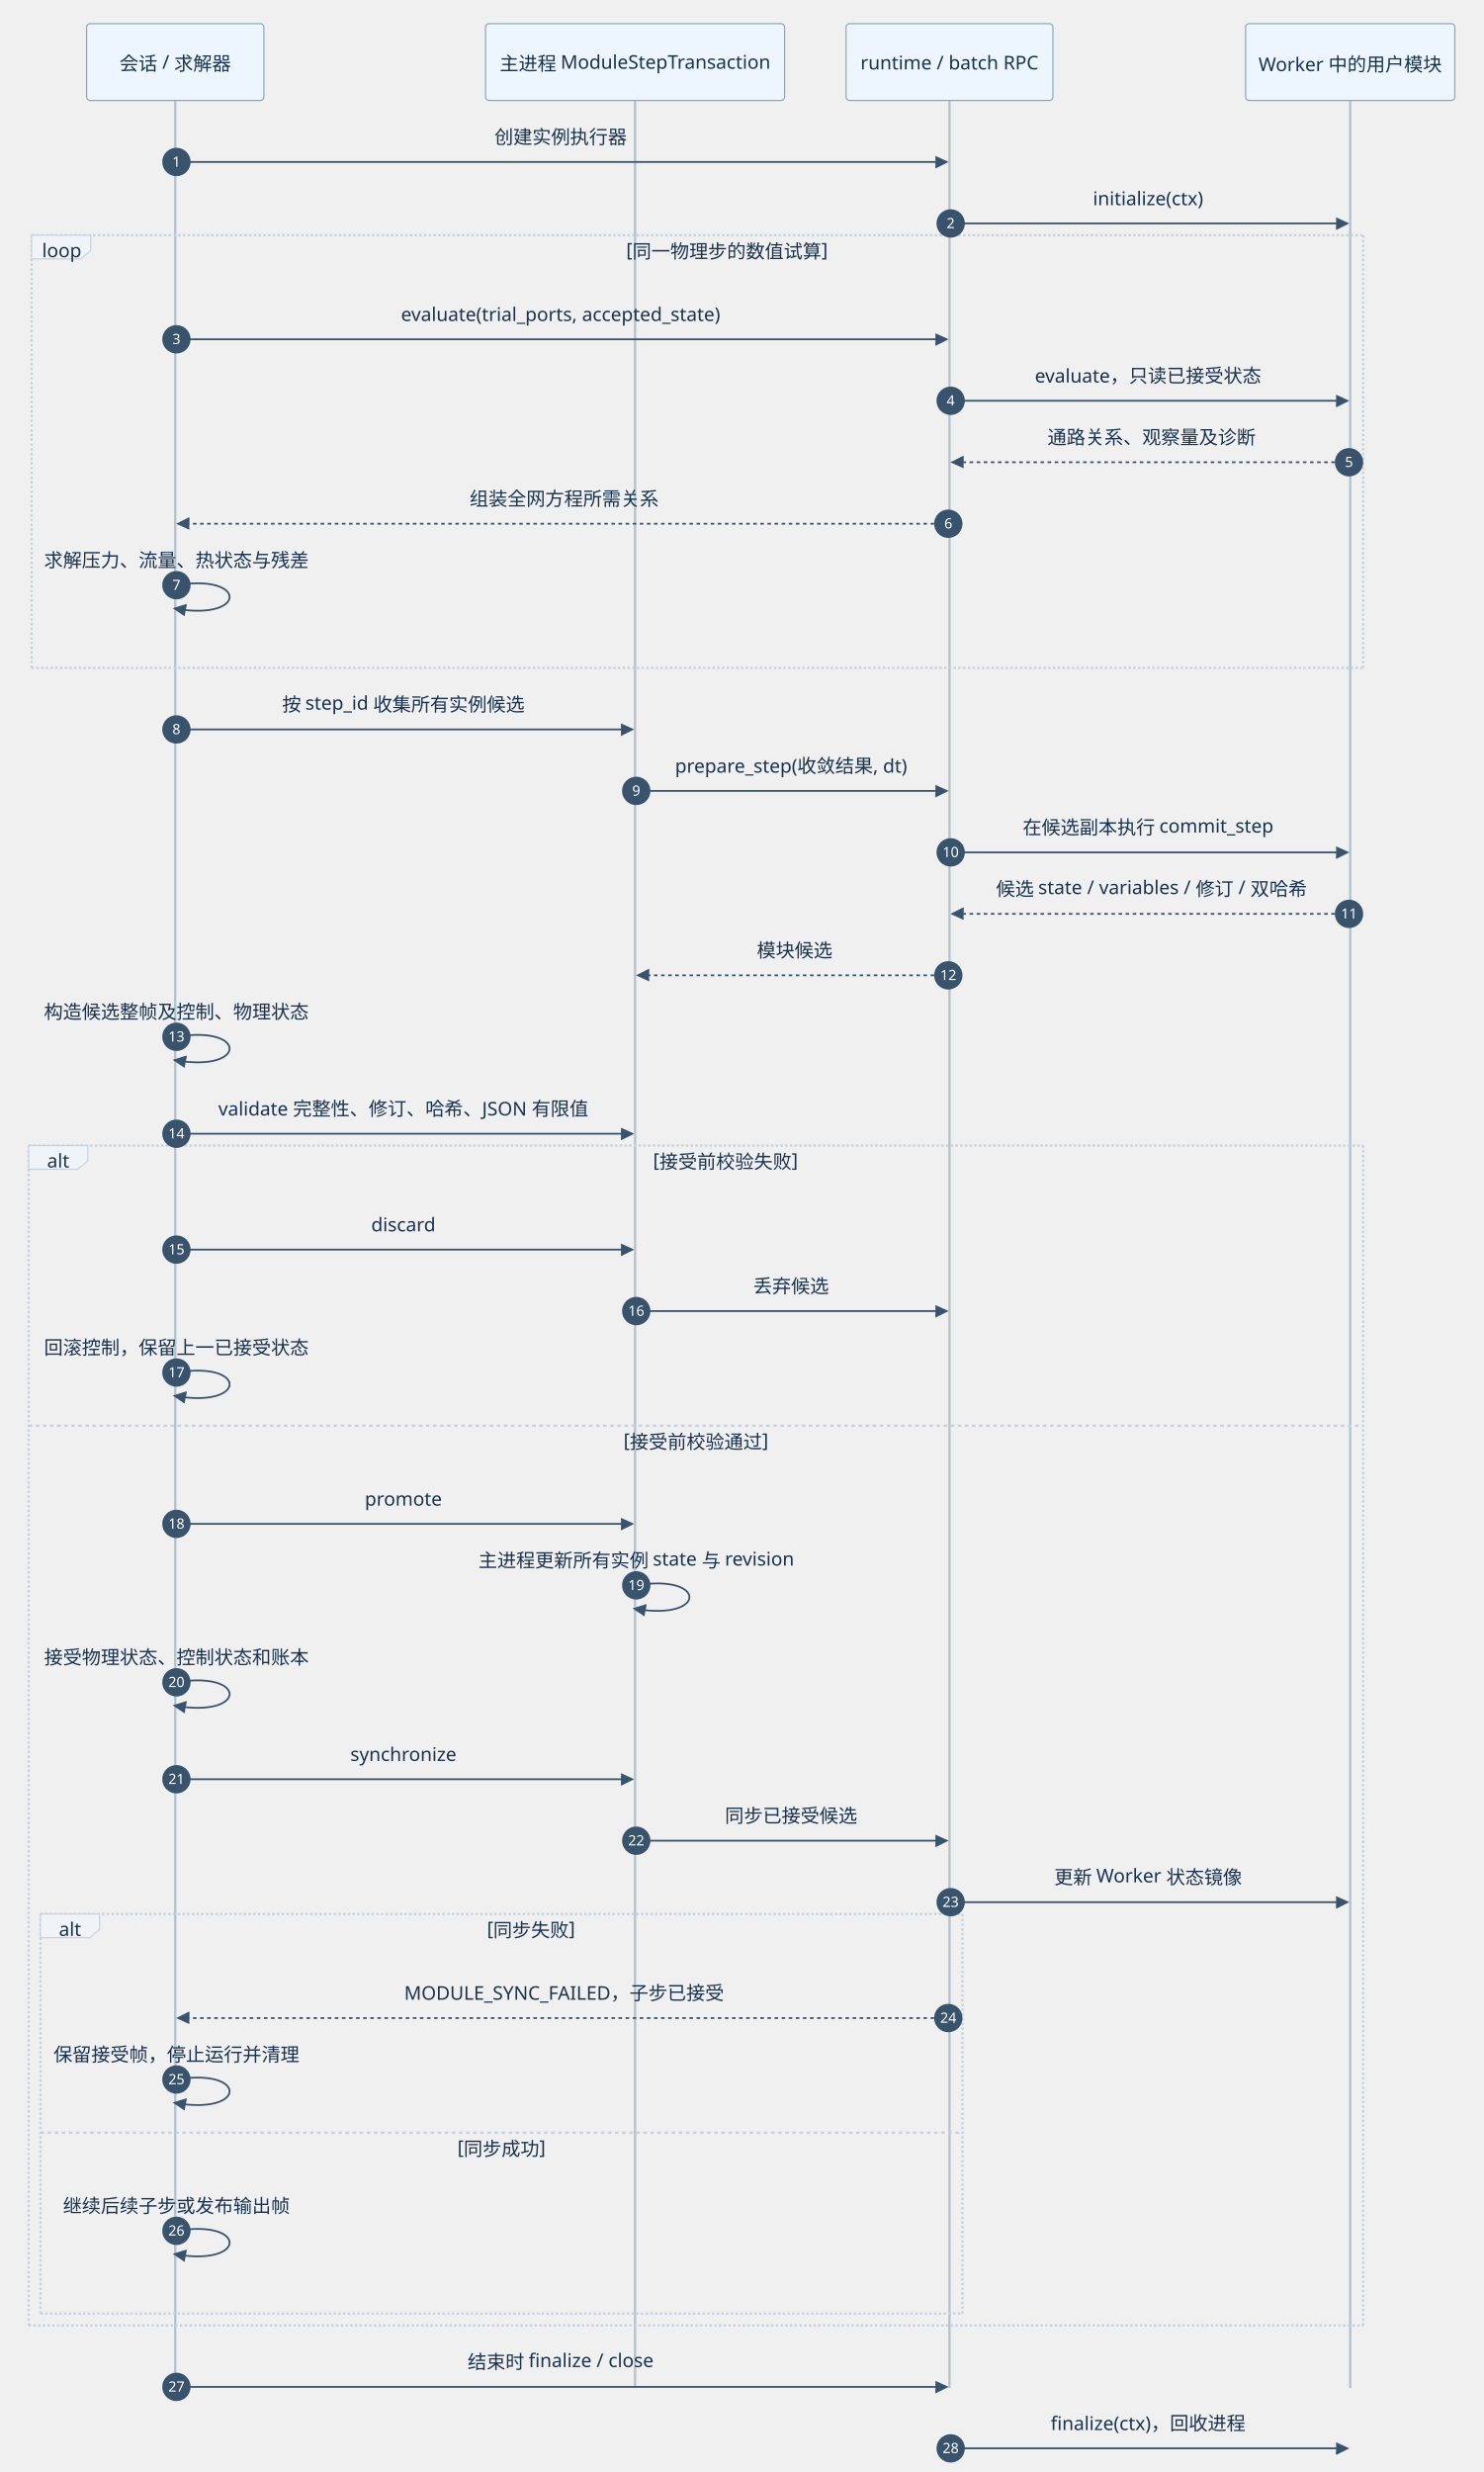
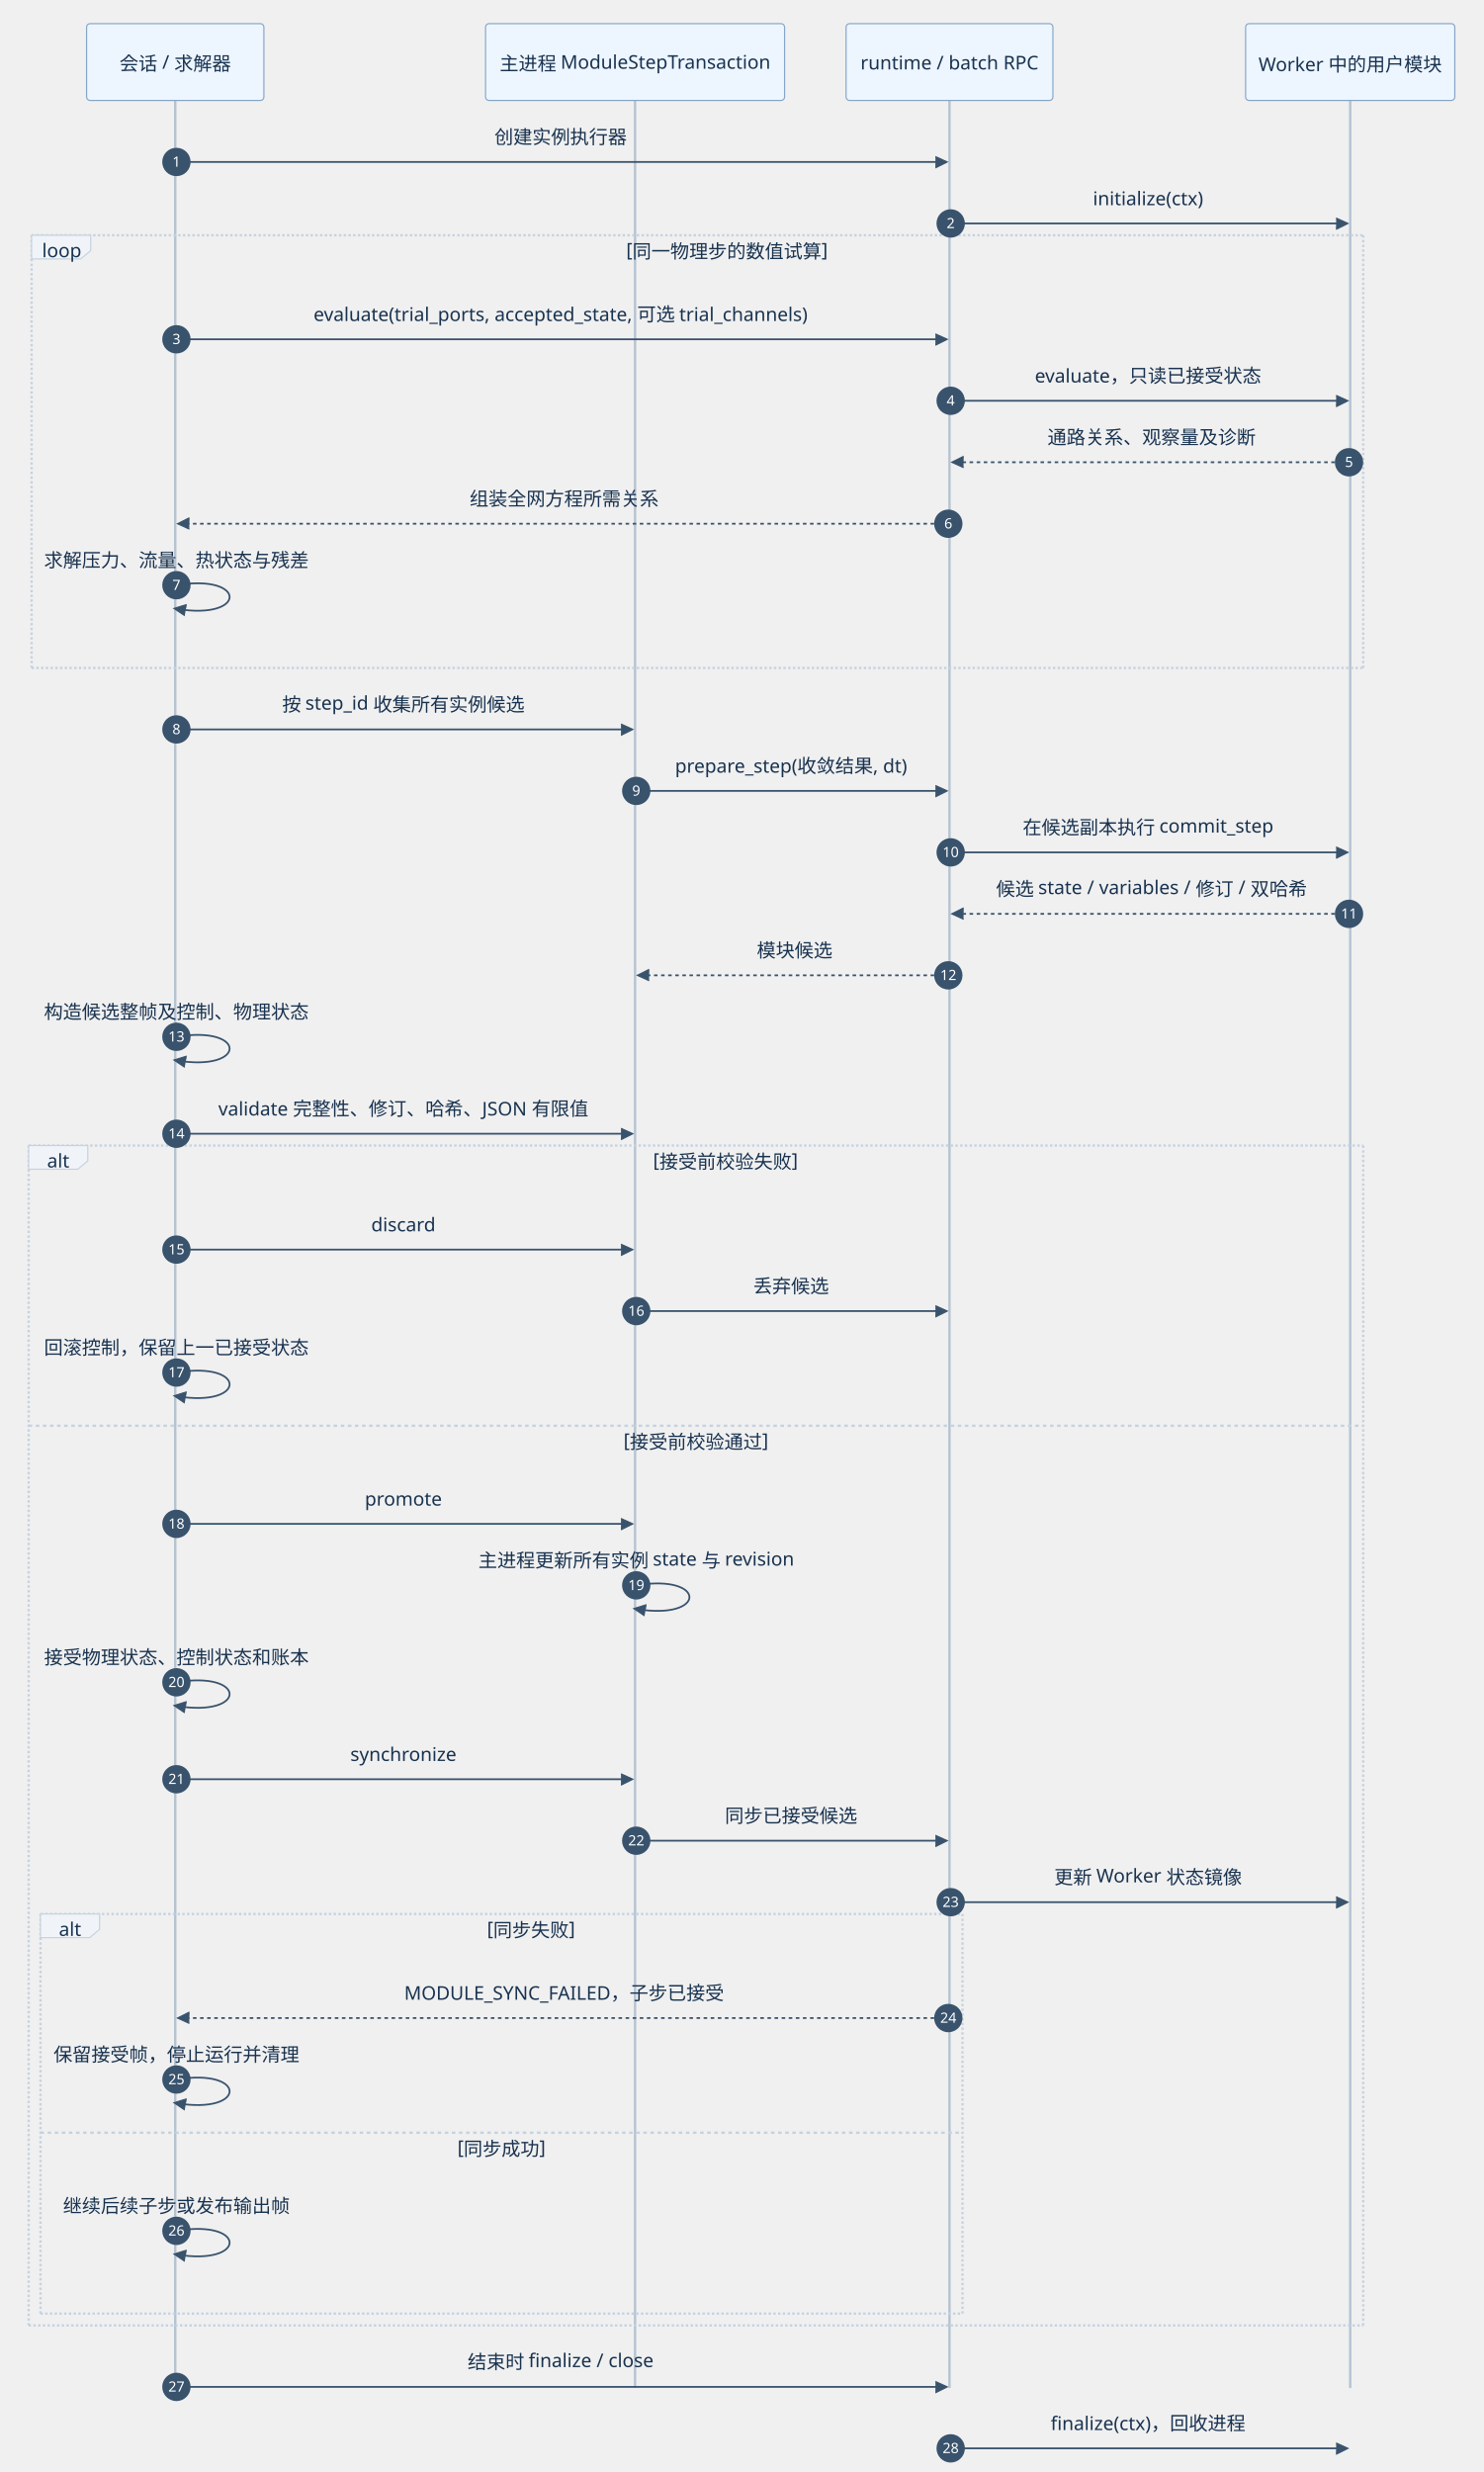
<svg xmlns="http://www.w3.org/2000/svg" id="fn-sequence-module-worker" width="1255" height="2091" viewBox="-73 -20 1254.5 2091" role="graphics-document document" aria-roledescription="sequence" style="background:#ffffff;max-width:none">
  <g>
    <line id="actor9" x1="1069" y1="65" x2="1069" y2="2000" class="actor-line 200" stroke-width="0.5px" stroke="#999" name="W" />
    <g id="root-9">
      <rect x="980.5" y="0" fill="#eaeaea" stroke="#666" width="177" height="65" name="W" rx="3" ry="3" class="actor actor-top" />
      <text x="1069" y="32.5" dominant-baseline="central" alignment-baseline="central" class="actor actor-box" style="text-anchor: middle; font-size: 16px; font-weight: 400; font-family: &quot;Microsoft YaHei&quot;, &quot;Segoe UI&quot;, sans-serif;">
        <tspan x="1069" dy="0">Worker 中的用户模块</tspan>
      </text>
    </g>
  </g>
  <g>
    <line id="actor8" x1="730" y1="65" x2="730" y2="2000" class="actor-line 200" stroke-width="0.5px" stroke="#999" name="R" />
    <g id="root-8">
      <rect x="642.5" y="0" fill="#eaeaea" stroke="#666" width="175" height="65" name="R" rx="3" ry="3" class="actor actor-top" />
      <text x="730" y="32.5" dominant-baseline="central" alignment-baseline="central" class="actor actor-box" style="text-anchor: middle; font-size: 16px; font-weight: 400; font-family: &quot;Microsoft YaHei&quot;, &quot;Segoe UI&quot;, sans-serif;">
        <tspan x="730" dy="0">runtime / batch RPC</tspan>
      </text>
    </g>
  </g>
  <g>
    <line id="actor7" x1="464" y1="65" x2="464" y2="2000" class="actor-line 200" stroke-width="0.5px" stroke="#999" name="T" />
    <g id="root-7">
      <rect x="337.5" y="0" fill="#eaeaea" stroke="#666" width="253" height="65" name="T" rx="3" ry="3" class="actor actor-top" />
      <text x="464" y="32.5" dominant-baseline="central" alignment-baseline="central" class="actor actor-box" style="text-anchor: middle; font-size: 16px; font-weight: 400; font-family: &quot;Microsoft YaHei&quot;, &quot;Segoe UI&quot;, sans-serif;">
        <tspan x="464" dy="0">主进程 ModuleStepTransaction</tspan>
      </text>
    </g>
  </g>
  <g>
    <line id="actor6" x1="75" y1="65" x2="75" y2="2000" class="actor-line 200" stroke-width="0.5px" stroke="#999" name="S" />
    <g id="root-6">
      <rect x="0" y="0" fill="#eaeaea" stroke="#666" width="150" height="65" name="S" rx="3" ry="3" class="actor actor-top" />
      <text x="75" y="32.5" dominant-baseline="central" alignment-baseline="central" class="actor actor-box" style="text-anchor: middle; font-size: 16px; font-weight: 400; font-family: &quot;Microsoft YaHei&quot;, &quot;Segoe UI&quot;, sans-serif;">
        <tspan x="75" dy="0">会话 / 求解器</tspan>
      </text>
    </g>
  </g>
  <style>#fn-sequence-module-worker{font-family:Microsoft YaHei,Segoe UI,sans-serif;font-size:16px;fill:#18324f;}@keyframes edge-animation-frame{from{stroke-dashoffset:0;}}@keyframes dash{to{stroke-dashoffset:0;}}#fn-sequence-module-worker .edge-animation-slow{stroke-dasharray:9,5!important;stroke-dashoffset:900;animation:dash 50s linear infinite;stroke-linecap:round;}#fn-sequence-module-worker .edge-animation-fast{stroke-dasharray:9,5!important;stroke-dashoffset:900;animation:dash 20s linear infinite;stroke-linecap:round;}#fn-sequence-module-worker .error-icon{fill:#faf7ee;}#fn-sequence-module-worker .error-text{fill:#050811;stroke:#050811;}#fn-sequence-module-worker .edge-thickness-normal{stroke-width:1px;}#fn-sequence-module-worker .edge-thickness-thick{stroke-width:3.5px;}#fn-sequence-module-worker .edge-pattern-solid{stroke-dasharray:0;}#fn-sequence-module-worker .edge-thickness-invisible{stroke-width:0;fill:none;}#fn-sequence-module-worker .edge-pattern-dashed{stroke-dasharray:3;}#fn-sequence-module-worker .edge-pattern-dotted{stroke-dasharray:2;}#fn-sequence-module-worker .marker{fill:#61788f;stroke:#61788f;}#fn-sequence-module-worker .marker.cross{stroke:#61788f;}#fn-sequence-module-worker svg{font-family:Microsoft YaHei,Segoe UI,sans-serif;font-size:16px;}#fn-sequence-module-worker p{margin:0;}#fn-sequence-module-worker .actor{stroke:#86a6c8;fill:#edf5ff;}#fn-sequence-module-worker text.actor&gt;tspan{fill:#18324f;stroke:none;}#fn-sequence-module-worker .actor-line{stroke:#b5c3d1;}#fn-sequence-module-worker .innerArc{stroke-width:1.5;stroke-dasharray:none;}#fn-sequence-module-worker .messageLine0{stroke-width:1.5;stroke-dasharray:none;stroke:#39536d;}#fn-sequence-module-worker .messageLine1{stroke-width:1.5;stroke-dasharray:2,2;stroke:#39536d;}#fn-sequence-module-worker #arrowhead path{fill:#39536d;stroke:#39536d;}#fn-sequence-module-worker .sequenceNumber{fill:#ffffff;}#fn-sequence-module-worker #sequencenumber{fill:#39536d;}#fn-sequence-module-worker #crosshead path{fill:#39536d;stroke:#39536d;}#fn-sequence-module-worker .messageText{fill:#18324f;stroke:none;}#fn-sequence-module-worker .labelBox{stroke:#c6d2df;fill:#f0f4f8;}#fn-sequence-module-worker .labelText,#fn-sequence-module-worker .labelText&gt;tspan{fill:#18324f;stroke:none;}#fn-sequence-module-worker .loopText,#fn-sequence-module-worker .loopText&gt;tspan{fill:#18324f;stroke:none;}#fn-sequence-module-worker .loopLine{stroke-width:2px;stroke-dasharray:2,2;stroke:#c6d2df;fill:#c6d2df;}#fn-sequence-module-worker .note{stroke:#d5c28c;fill:#fff8e5;}#fn-sequence-module-worker .noteText,#fn-sequence-module-worker .noteText&gt;tspan{fill:#51482d;stroke:none;}#fn-sequence-module-worker .activation0{fill:#dce9f6;stroke:hsl(154.286, 30.435%, 85.49%);}#fn-sequence-module-worker .activation1{fill:#dce9f6;stroke:hsl(154.286, 30.435%, 85.49%);}#fn-sequence-module-worker .activation2{fill:#dce9f6;stroke:hsl(154.286, 30.435%, 85.49%);}#fn-sequence-module-worker .actorPopupMenu{position:absolute;}#fn-sequence-module-worker .actorPopupMenuPanel{position:absolute;fill:#edf5ff;box-shadow:0px 8px 16px 0px rgba(0,0,0,0.2);filter:drop-shadow(3px 5px 2px rgb(0 0 0 / 0.4));}#fn-sequence-module-worker .actor-man line{stroke:#86a6c8;fill:#edf5ff;}#fn-sequence-module-worker .actor-man circle,#fn-sequence-module-worker line{stroke:#86a6c8;fill:#edf5ff;stroke-width:2px;}#fn-sequence-module-worker :root{--mermaid-font-family:Microsoft YaHei,Segoe UI,sans-serif;}</style>
  <g />
  <defs>
    <symbol id="computer" width="24" height="24">
      <path transform="scale(.5)" d="M2 2v13h20v-13h-20zm18 11h-16v-9h16v9zm-10.228 6l.466-1h3.524l.467 1h-4.457zm14.228 3h-24l2-6h2.104l-1.33 4h18.45l-1.297-4h2.073l2 6zm-5-10h-14v-7h14v7z" />
    </symbol>
  </defs>
  <defs>
    <symbol id="database" fill-rule="evenodd" clip-rule="evenodd">
      <path transform="scale(.5)" d="M12.258.001l.256.004.255.005.253.008.251.01.249.012.247.015.246.016.242.019.241.02.239.023.236.024.233.027.231.028.229.031.225.032.223.034.22.036.217.038.214.04.211.041.208.043.205.045.201.046.198.048.194.05.191.051.187.053.183.054.18.056.175.057.172.059.168.06.163.061.16.063.155.064.15.066.074.033.073.033.071.034.07.034.069.035.068.035.067.035.066.035.064.036.064.036.062.036.06.036.06.037.058.037.058.037.055.038.055.038.053.038.052.038.051.039.05.039.048.039.047.039.045.04.044.04.043.04.041.04.04.041.039.041.037.041.036.041.034.041.033.042.032.042.03.042.029.042.027.042.026.043.024.043.023.043.021.043.02.043.018.044.017.043.015.044.013.044.012.044.011.045.009.044.007.045.006.045.004.045.002.045.001.045v17l-.001.045-.002.045-.004.045-.006.045-.007.045-.009.044-.011.045-.012.044-.013.044-.015.044-.017.043-.018.044-.02.043-.021.043-.023.043-.024.043-.026.043-.027.042-.029.042-.03.042-.032.042-.033.042-.034.041-.036.041-.037.041-.039.041-.04.041-.041.04-.043.04-.044.04-.045.04-.047.039-.048.039-.05.039-.051.039-.052.038-.053.038-.055.038-.055.038-.058.037-.058.037-.06.037-.06.036-.062.036-.064.036-.064.036-.066.035-.067.035-.068.035-.069.035-.07.034-.071.034-.073.033-.074.033-.15.066-.155.064-.16.063-.163.061-.168.06-.172.059-.175.057-.18.056-.183.054-.187.053-.191.051-.194.05-.198.048-.201.046-.205.045-.208.043-.211.041-.214.04-.217.038-.22.036-.223.034-.225.032-.229.031-.231.028-.233.027-.236.024-.239.023-.241.02-.242.019-.246.016-.247.015-.249.012-.251.01-.253.008-.255.005-.256.004-.258.001-.258-.001-.256-.004-.255-.005-.253-.008-.251-.01-.249-.012-.247-.015-.245-.016-.243-.019-.241-.02-.238-.023-.236-.024-.234-.027-.231-.028-.228-.031-.226-.032-.223-.034-.22-.036-.217-.038-.214-.04-.211-.041-.208-.043-.204-.045-.201-.046-.198-.048-.195-.05-.19-.051-.187-.053-.184-.054-.179-.056-.176-.057-.172-.059-.167-.06-.164-.061-.159-.063-.155-.064-.151-.066-.074-.033-.072-.033-.072-.034-.07-.034-.069-.035-.068-.035-.067-.035-.066-.035-.064-.036-.063-.036-.062-.036-.061-.036-.06-.037-.058-.037-.057-.037-.056-.038-.055-.038-.053-.038-.052-.038-.051-.039-.049-.039-.049-.039-.046-.039-.046-.04-.044-.04-.043-.04-.041-.04-.04-.041-.039-.041-.037-.041-.036-.041-.034-.041-.033-.042-.032-.042-.03-.042-.029-.042-.027-.042-.026-.043-.024-.043-.023-.043-.021-.043-.02-.043-.018-.044-.017-.043-.015-.044-.013-.044-.012-.044-.011-.045-.009-.044-.007-.045-.006-.045-.004-.045-.002-.045-.001-.045v-17l.001-.045.002-.045.004-.045.006-.045.007-.045.009-.044.011-.045.012-.044.013-.044.015-.044.017-.043.018-.044.02-.043.021-.043.023-.043.024-.043.026-.043.027-.042.029-.042.03-.042.032-.042.033-.042.034-.041.036-.041.037-.041.039-.041.04-.041.041-.04.043-.04.044-.04.046-.04.046-.039.049-.039.049-.039.051-.039.052-.038.053-.038.055-.038.056-.038.057-.037.058-.037.06-.037.061-.036.062-.036.063-.036.064-.036.066-.035.067-.035.068-.035.069-.035.07-.034.072-.034.072-.033.074-.033.151-.066.155-.064.159-.063.164-.061.167-.06.172-.059.176-.057.179-.056.184-.054.187-.053.19-.051.195-.05.198-.048.201-.046.204-.045.208-.043.211-.041.214-.04.217-.038.22-.036.223-.034.226-.032.228-.031.231-.028.234-.027.236-.024.238-.023.241-.02.243-.019.245-.016.247-.015.249-.012.251-.01.253-.008.255-.005.256-.004.258-.001.258.001zm-9.258 20.499v.01l.001.021.003.021.004.022.005.021.006.022.007.022.009.023.01.022.011.023.012.023.013.023.015.023.016.024.017.023.018.024.019.024.021.024.022.025.023.024.024.025.052.049.056.05.061.051.066.051.07.051.075.051.079.052.084.052.088.052.092.052.097.052.102.051.105.052.11.052.114.051.119.051.123.051.127.05.131.05.135.05.139.048.144.049.147.047.152.047.155.047.16.045.163.045.167.043.171.043.176.041.178.041.183.039.187.039.19.037.194.035.197.035.202.033.204.031.209.03.212.029.216.027.219.025.222.024.226.021.23.02.233.018.236.016.24.015.243.012.246.01.249.008.253.005.256.004.259.001.26-.001.257-.004.254-.005.25-.008.247-.011.244-.012.241-.014.237-.016.233-.018.231-.021.226-.021.224-.024.22-.026.216-.027.212-.028.21-.031.205-.031.202-.034.198-.034.194-.036.191-.037.187-.039.183-.04.179-.04.175-.042.172-.043.168-.044.163-.045.16-.046.155-.046.152-.047.148-.048.143-.049.139-.049.136-.05.131-.05.126-.05.123-.051.118-.052.114-.051.11-.052.106-.052.101-.052.096-.052.092-.052.088-.053.083-.051.079-.052.074-.052.07-.051.065-.051.06-.051.056-.05.051-.05.023-.024.023-.025.021-.024.02-.024.019-.024.018-.024.017-.024.015-.023.014-.024.013-.023.012-.023.01-.023.01-.022.008-.022.006-.022.006-.022.004-.022.004-.021.001-.021.001-.021v-4.127l-.077.055-.08.053-.083.054-.085.053-.087.052-.09.052-.093.051-.095.05-.097.05-.1.049-.102.049-.105.048-.106.047-.109.047-.111.046-.114.045-.115.045-.118.044-.12.043-.122.042-.124.042-.126.041-.128.04-.13.04-.132.038-.134.038-.135.037-.138.037-.139.035-.142.035-.143.034-.144.033-.147.032-.148.031-.15.03-.151.03-.153.029-.154.027-.156.027-.158.026-.159.025-.161.024-.162.023-.163.022-.165.021-.166.02-.167.019-.169.018-.169.017-.171.016-.173.015-.173.014-.175.013-.175.012-.177.011-.178.01-.179.008-.179.008-.181.006-.182.005-.182.004-.184.003-.184.002h-.37l-.184-.002-.184-.003-.182-.004-.182-.005-.181-.006-.179-.008-.179-.008-.178-.01-.176-.011-.176-.012-.175-.013-.173-.014-.172-.015-.171-.016-.17-.017-.169-.018-.167-.019-.166-.02-.165-.021-.163-.022-.162-.023-.161-.024-.159-.025-.157-.026-.156-.027-.155-.027-.153-.029-.151-.03-.15-.03-.148-.031-.146-.032-.145-.033-.143-.034-.141-.035-.14-.035-.137-.037-.136-.037-.134-.038-.132-.038-.13-.04-.128-.04-.126-.041-.124-.042-.122-.042-.12-.044-.117-.043-.116-.045-.113-.045-.112-.046-.109-.047-.106-.047-.105-.048-.102-.049-.1-.049-.097-.05-.095-.05-.093-.052-.09-.051-.087-.052-.085-.053-.083-.054-.08-.054-.077-.054v4.127zm0-5.654v.011l.001.021.003.021.004.021.005.022.006.022.007.022.009.022.01.022.011.023.012.023.013.023.015.024.016.023.017.024.018.024.019.024.021.024.022.024.023.025.024.024.052.05.056.05.061.05.066.051.07.051.075.052.079.051.084.052.088.052.092.052.097.052.102.052.105.052.11.051.114.051.119.052.123.05.127.051.131.05.135.049.139.049.144.048.147.048.152.047.155.046.16.045.163.045.167.044.171.042.176.042.178.04.183.04.187.038.19.037.194.036.197.034.202.033.204.032.209.03.212.028.216.027.219.025.222.024.226.022.23.02.233.018.236.016.24.014.243.012.246.01.249.008.253.006.256.003.259.001.26-.001.257-.003.254-.006.25-.008.247-.01.244-.012.241-.015.237-.016.233-.018.231-.02.226-.022.224-.024.22-.025.216-.027.212-.029.21-.03.205-.032.202-.033.198-.035.194-.036.191-.037.187-.039.183-.039.179-.041.175-.042.172-.043.168-.044.163-.045.16-.045.155-.047.152-.047.148-.048.143-.048.139-.05.136-.049.131-.05.126-.051.123-.051.118-.051.114-.052.11-.052.106-.052.101-.052.096-.052.092-.052.088-.052.083-.052.079-.052.074-.051.07-.052.065-.051.06-.05.056-.051.051-.049.023-.025.023-.024.021-.025.02-.024.019-.024.018-.024.017-.024.015-.023.014-.023.013-.024.012-.022.01-.023.01-.023.008-.022.006-.022.006-.022.004-.021.004-.022.001-.021.001-.021v-4.139l-.077.054-.08.054-.083.054-.085.052-.087.053-.09.051-.093.051-.095.051-.097.05-.1.049-.102.049-.105.048-.106.047-.109.047-.111.046-.114.045-.115.044-.118.044-.12.044-.122.042-.124.042-.126.041-.128.04-.13.039-.132.039-.134.038-.135.037-.138.036-.139.036-.142.035-.143.033-.144.033-.147.033-.148.031-.15.03-.151.03-.153.028-.154.028-.156.027-.158.026-.159.025-.161.024-.162.023-.163.022-.165.021-.166.02-.167.019-.169.018-.169.017-.171.016-.173.015-.173.014-.175.013-.175.012-.177.011-.178.009-.179.009-.179.007-.181.007-.182.005-.182.004-.184.003-.184.002h-.37l-.184-.002-.184-.003-.182-.004-.182-.005-.181-.007-.179-.007-.179-.009-.178-.009-.176-.011-.176-.012-.175-.013-.173-.014-.172-.015-.171-.016-.17-.017-.169-.018-.167-.019-.166-.02-.165-.021-.163-.022-.162-.023-.161-.024-.159-.025-.157-.026-.156-.027-.155-.028-.153-.028-.151-.03-.15-.03-.148-.031-.146-.033-.145-.033-.143-.033-.141-.035-.14-.036-.137-.036-.136-.037-.134-.038-.132-.039-.13-.039-.128-.04-.126-.041-.124-.042-.122-.043-.12-.043-.117-.044-.116-.044-.113-.046-.112-.046-.109-.046-.106-.047-.105-.048-.102-.049-.1-.049-.097-.05-.095-.051-.093-.051-.09-.051-.087-.053-.085-.052-.083-.054-.08-.054-.077-.054v4.139zm0-5.666v.011l.001.02.003.022.004.021.005.022.006.021.007.022.009.023.01.022.011.023.012.023.013.023.015.023.016.024.017.024.018.023.019.024.021.025.022.024.023.024.024.025.052.05.056.05.061.05.066.051.07.051.075.052.079.051.084.052.088.052.092.052.097.052.102.052.105.051.11.052.114.051.119.051.123.051.127.05.131.05.135.05.139.049.144.048.147.048.152.047.155.046.16.045.163.045.167.043.171.043.176.042.178.04.183.04.187.038.19.037.194.036.197.034.202.033.204.032.209.03.212.028.216.027.219.025.222.024.226.021.23.02.233.018.236.017.24.014.243.012.246.01.249.008.253.006.256.003.259.001.26-.001.257-.003.254-.006.25-.008.247-.01.244-.013.241-.014.237-.016.233-.018.231-.02.226-.022.224-.024.22-.025.216-.027.212-.029.21-.03.205-.032.202-.033.198-.035.194-.036.191-.037.187-.039.183-.039.179-.041.175-.042.172-.043.168-.044.163-.045.16-.045.155-.047.152-.047.148-.048.143-.049.139-.049.136-.049.131-.051.126-.05.123-.051.118-.052.114-.051.11-.052.106-.052.101-.052.096-.052.092-.052.088-.052.083-.052.079-.052.074-.052.07-.051.065-.051.06-.051.056-.05.051-.049.023-.025.023-.025.021-.024.02-.024.019-.024.018-.024.017-.024.015-.023.014-.024.013-.023.012-.023.01-.022.01-.023.008-.022.006-.022.006-.022.004-.022.004-.021.001-.021.001-.021v-4.153l-.077.054-.08.054-.083.053-.085.053-.087.053-.09.051-.093.051-.095.051-.097.05-.1.049-.102.048-.105.048-.106.048-.109.046-.111.046-.114.046-.115.044-.118.044-.12.043-.122.043-.124.042-.126.041-.128.04-.13.039-.132.039-.134.038-.135.037-.138.036-.139.036-.142.034-.143.034-.144.033-.147.032-.148.032-.15.03-.151.03-.153.028-.154.028-.156.027-.158.026-.159.024-.161.024-.162.023-.163.023-.165.021-.166.02-.167.019-.169.018-.169.017-.171.016-.173.015-.173.014-.175.013-.175.012-.177.01-.178.01-.179.009-.179.007-.181.006-.182.006-.182.004-.184.003-.184.001-.185.001-.185-.001-.184-.001-.184-.003-.182-.004-.182-.006-.181-.006-.179-.007-.179-.009-.178-.01-.176-.01-.176-.012-.175-.013-.173-.014-.172-.015-.171-.016-.17-.017-.169-.018-.167-.019-.166-.02-.165-.021-.163-.023-.162-.023-.161-.024-.159-.024-.157-.026-.156-.027-.155-.028-.153-.028-.151-.03-.15-.03-.148-.032-.146-.032-.145-.033-.143-.034-.141-.034-.14-.036-.137-.036-.136-.037-.134-.038-.132-.039-.13-.039-.128-.041-.126-.041-.124-.041-.122-.043-.12-.043-.117-.044-.116-.044-.113-.046-.112-.046-.109-.046-.106-.048-.105-.048-.102-.048-.1-.05-.097-.049-.095-.051-.093-.051-.09-.052-.087-.052-.085-.053-.083-.053-.08-.054-.077-.054v4.153zm8.74-8.179l-.257.004-.254.005-.25.008-.247.011-.244.012-.241.014-.237.016-.233.018-.231.021-.226.022-.224.023-.22.026-.216.027-.212.028-.21.031-.205.032-.202.033-.198.034-.194.036-.191.038-.187.038-.183.04-.179.041-.175.042-.172.043-.168.043-.163.045-.16.046-.155.046-.152.048-.148.048-.143.048-.139.049-.136.05-.131.05-.126.051-.123.051-.118.051-.114.052-.11.052-.106.052-.101.052-.096.052-.092.052-.088.052-.083.052-.079.052-.074.051-.07.052-.065.051-.06.05-.056.05-.051.05-.023.025-.023.024-.021.024-.02.025-.019.024-.018.024-.017.023-.015.024-.014.023-.013.023-.012.023-.01.023-.01.022-.008.022-.006.023-.006.021-.004.022-.004.021-.001.021-.001.021.001.021.001.021.004.021.004.022.006.021.006.023.008.022.01.022.01.023.012.023.013.023.014.023.015.024.017.023.018.024.019.024.02.025.021.024.023.024.023.025.051.05.056.05.06.05.065.051.07.052.074.051.079.052.083.052.088.052.092.052.096.052.101.052.106.052.11.052.114.052.118.051.123.051.126.051.131.05.136.05.139.049.143.048.148.048.152.048.155.046.16.046.163.045.168.043.172.043.175.042.179.041.183.04.187.038.191.038.194.036.198.034.202.033.205.032.21.031.212.028.216.027.22.026.224.023.226.022.231.021.233.018.237.016.241.014.244.012.247.011.25.008.254.005.257.004.26.001.26-.001.257-.004.254-.005.25-.008.247-.011.244-.012.241-.014.237-.016.233-.018.231-.021.226-.022.224-.023.22-.026.216-.027.212-.028.21-.031.205-.032.202-.033.198-.034.194-.036.191-.038.187-.038.183-.04.179-.041.175-.042.172-.043.168-.043.163-.045.16-.046.155-.046.152-.048.148-.048.143-.048.139-.049.136-.05.131-.05.126-.051.123-.051.118-.051.114-.052.11-.052.106-.052.101-.052.096-.052.092-.052.088-.052.083-.052.079-.052.074-.051.07-.052.065-.051.06-.05.056-.05.051-.05.023-.025.023-.024.021-.024.02-.025.019-.024.018-.024.017-.023.015-.024.014-.023.013-.023.012-.023.01-.023.01-.022.008-.022.006-.023.006-.021.004-.022.004-.021.001-.021.001-.021-.001-.021-.001-.021-.004-.021-.004-.022-.006-.021-.006-.023-.008-.022-.01-.022-.01-.023-.012-.023-.013-.023-.014-.023-.015-.024-.017-.023-.018-.024-.019-.024-.02-.025-.021-.024-.023-.024-.023-.025-.051-.05-.056-.05-.06-.05-.065-.051-.07-.052-.074-.051-.079-.052-.083-.052-.088-.052-.092-.052-.096-.052-.101-.052-.106-.052-.11-.052-.114-.052-.118-.051-.123-.051-.126-.051-.131-.05-.136-.05-.139-.049-.143-.048-.148-.048-.152-.048-.155-.046-.16-.046-.163-.045-.168-.043-.172-.043-.175-.042-.179-.041-.183-.04-.187-.038-.191-.038-.194-.036-.198-.034-.202-.033-.205-.032-.21-.031-.212-.028-.216-.027-.22-.026-.224-.023-.226-.022-.231-.021-.233-.018-.237-.016-.241-.014-.244-.012-.247-.011-.25-.008-.254-.005-.257-.004-.26-.001-.26.001z" />
    </symbol>
  </defs>
  <defs>
    <symbol id="clock" width="24" height="24">
      <path transform="scale(.5)" d="M12 2c5.514 0 10 4.486 10 10s-4.486 10-10 10-10-4.486-10-10 4.486-10 10-10zm0-2c-6.627 0-12 5.373-12 12s5.373 12 12 12 12-5.373 12-12-5.373-12-12-12zm5.848 12.459c.202.038.202.333.001.372-1.907.361-6.045 1.111-6.547 1.111-.719 0-1.301-.582-1.301-1.301 0-.512.77-5.447 1.125-7.445.034-.192.312-.181.343.014l.985 6.238 5.394 1.011z" />
    </symbol>
  </defs>
  <defs>
    <marker id="arrowhead" refX="7.9" refY="5" markerUnits="userSpaceOnUse" markerWidth="12" markerHeight="12" orient="auto-start-reverse">
      <path d="M -1 0 L 10 5 L 0 10 z" />
    </marker>
  </defs>
  <defs>
    <marker id="crosshead" markerWidth="15" markerHeight="8" orient="auto" refX="4" refY="4.5">
      <path fill="none" stroke="#000000" stroke-width="1pt" d="M 1,2 L 6,7 M 6,2 L 1,7" style="stroke-dasharray: 0, 0;" />
    </marker>
  </defs>
  <defs>
    <marker id="filled-head" refX="15.5" refY="7" markerWidth="20" markerHeight="28" orient="auto">
      <path d="M 18,7 L9,13 L14,7 L9,1 Z" />
    </marker>
  </defs>
  <defs>
    <marker id="sequencenumber" refX="15" refY="15" markerWidth="60" markerHeight="40" orient="auto">
      <circle cx="15" cy="15" r="6" />
    </marker>
  </defs>
  <g>
    <line x1="-46.5" y1="179" x2="1080" y2="179" class="loopLine" />
    <line x1="1080" y1="179" x2="1080" y2="545" class="loopLine" />
    <line x1="-46.5" y1="545" x2="1080" y2="545" class="loopLine" />
    <line x1="-46.5" y1="179" x2="-46.5" y2="545" class="loopLine" />
    <polygon points="-46.5,179 3.5,179 3.5,192 -4.9,199 -46.5,199" class="labelBox" />
    <text x="-21" y="192" text-anchor="middle" dominant-baseline="middle" alignment-baseline="middle" class="labelText" style="font-family: &quot;Microsoft YaHei&quot;, &quot;Segoe UI&quot;, sans-serif; font-size: 16px; font-weight: 400;">loop</text>
    <text x="541.75" y="197" text-anchor="middle" class="loopText" style="font-family: &quot;Microsoft YaHei&quot;, &quot;Segoe UI&quot;, sans-serif; font-size: 16px; font-weight: 400;">
      <tspan x="541.75">[同一物理步的数值试算]</tspan>
    </text>
  </g>
  <g>
    <line x1="-39" y1="1599" x2="741" y2="1599" class="loopLine" />
    <line x1="741" y1="1599" x2="741" y2="1937" class="loopLine" />
    <line x1="-39" y1="1937" x2="741" y2="1937" class="loopLine" />
    <line x1="-39" y1="1599" x2="-39" y2="1937" class="loopLine" />
    <line x1="-39" y1="1784" x2="741" y2="1784" class="loopLine" style="stroke-dasharray: 3, 3;" />
    <polygon points="-39,1599 11,1599 11,1612 2.6,1619 -39,1619" class="labelBox" />
    <text x="-14" y="1612" text-anchor="middle" dominant-baseline="middle" alignment-baseline="middle" class="labelText" style="font-family: &quot;Microsoft YaHei&quot;, &quot;Segoe UI&quot;, sans-serif; font-size: 16px; font-weight: 400;">alt</text>
    <text x="376" y="1617" text-anchor="middle" class="loopText" style="font-family: &quot;Microsoft YaHei&quot;, &quot;Segoe UI&quot;, sans-serif; font-size: 16px; font-weight: 400;">
      <tspan x="376">[同步失败]</tspan>
    </text>
    <text x="351" y="1802" text-anchor="middle" class="loopText" style="font-family: &quot;Microsoft YaHei&quot;, &quot;Segoe UI&quot;, sans-serif; font-size: 16px; font-weight: 400;">[同步成功]</text>
  </g>
  <g>
    <line x1="-49" y1="949" x2="1080" y2="949" class="loopLine" />
    <line x1="1080" y1="949" x2="1080" y2="1947" class="loopLine" />
    <line x1="-49" y1="1947" x2="1080" y2="1947" class="loopLine" />
    <line x1="-49" y1="949" x2="-49" y2="1947" class="loopLine" />
    <line x1="-49" y1="1186" x2="1080" y2="1186" class="loopLine" style="stroke-dasharray: 3, 3;" />
    <polygon points="-49,949 1,949 1,962 -7.4,969 -49,969" class="labelBox" />
    <text x="-24" y="962" text-anchor="middle" dominant-baseline="middle" alignment-baseline="middle" class="labelText" style="font-family: &quot;Microsoft YaHei&quot;, &quot;Segoe UI&quot;, sans-serif; font-size: 16px; font-weight: 400;">alt</text>
    <text x="540.5" y="967" text-anchor="middle" class="loopText" style="font-family: &quot;Microsoft YaHei&quot;, &quot;Segoe UI&quot;, sans-serif; font-size: 16px; font-weight: 400;">
      <tspan x="540.5">[接受前校验失败]</tspan>
    </text>
    <text x="515.5" y="1204" text-anchor="middle" class="loopText" style="font-family: &quot;Microsoft YaHei&quot;, &quot;Segoe UI&quot;, sans-serif; font-size: 16px; font-weight: 400;">[接受前校验通过]</text>
  </g>
  <text x="401" y="80" text-anchor="middle" dominant-baseline="middle" alignment-baseline="middle" class="messageText" dy="1em" style="font-family: &quot;Microsoft YaHei&quot;, &quot;Segoe UI&quot;, sans-serif; font-size: 16px; font-weight: 400;">创建实例执行器</text>
  <line x1="76" y1="117" x2="726" y2="117" class="messageLine0" stroke-width="2" stroke="none" marker-end="url(#arrowhead)" style="fill: none;" />
  <line x1="76" y1="117" x2="76" y2="117" stroke-width="0" marker-start="url(#sequencenumber)" />
  <text x="76" y="121" font-family="sans-serif" font-size="12px" text-anchor="middle" class="sequenceNumber">1</text>
  <text x="898" y="132" text-anchor="middle" dominant-baseline="middle" alignment-baseline="middle" class="messageText" dy="1em" style="font-family: &quot;Microsoft YaHei&quot;, &quot;Segoe UI&quot;, sans-serif; font-size: 16px; font-weight: 400;">initialize(ctx)</text>
  <line x1="731" y1="169" x2="1065" y2="169" class="messageLine0" stroke-width="2" stroke="none" marker-end="url(#arrowhead)" style="fill: none;" />
  <line x1="731" y1="169" x2="731" y2="169" stroke-width="0" marker-start="url(#sequencenumber)" />
  <text x="731" y="173" font-family="sans-serif" font-size="12px" text-anchor="middle" class="sequenceNumber">2</text>
-   <text x="401" y="230" text-anchor="middle" dominant-baseline="middle" alignment-baseline="middle" class="messageText" dy="1em" style="font-family: &quot;Microsoft YaHei&quot;, &quot;Segoe UI&quot;, sans-serif; font-size: 16px; font-weight: 400;">evaluate(trial_ports, accepted_state)</text>
+   <text x="401" y="230" text-anchor="middle" dominant-baseline="middle" alignment-baseline="middle" class="messageText" dy="1em" style="font-family: &quot;Microsoft YaHei&quot;, &quot;Segoe UI&quot;, sans-serif; font-size: 16px; font-weight: 400;">evaluate(trial_ports, accepted_state, 可选 trial_channels)</text>
  <line x1="76" y1="267" x2="726" y2="267" class="messageLine0" stroke-width="2" stroke="none" marker-end="url(#arrowhead)" style="fill: none;" />
  <line x1="76" y1="267" x2="76" y2="267" stroke-width="0" marker-start="url(#sequencenumber)" />
  <text x="76" y="271" font-family="sans-serif" font-size="12px" text-anchor="middle" class="sequenceNumber">3</text>
  <text x="898" y="282" text-anchor="middle" dominant-baseline="middle" alignment-baseline="middle" class="messageText" dy="1em" style="font-family: &quot;Microsoft YaHei&quot;, &quot;Segoe UI&quot;, sans-serif; font-size: 16px; font-weight: 400;">evaluate，只读已接受状态</text>
  <line x1="731" y1="319" x2="1065" y2="319" class="messageLine0" stroke-width="2" stroke="none" marker-end="url(#arrowhead)" style="fill: none;" />
  <line x1="731" y1="319" x2="731" y2="319" stroke-width="0" marker-start="url(#sequencenumber)" />
  <text x="731" y="323" font-family="sans-serif" font-size="12px" text-anchor="middle" class="sequenceNumber">4</text>
  <text x="901" y="334" text-anchor="middle" dominant-baseline="middle" alignment-baseline="middle" class="messageText" dy="1em" style="font-family: &quot;Microsoft YaHei&quot;, &quot;Segoe UI&quot;, sans-serif; font-size: 16px; font-weight: 400;">通路关系、观察量及诊断</text>
  <line x1="1068" y1="371" x2="734" y2="371" class="messageLine1" stroke-width="2" stroke="none" marker-end="url(#arrowhead)" style="stroke-dasharray: 3, 3; fill: none;" />
  <line x1="1068" y1="371" x2="1068" y2="371" stroke-width="0" marker-start="url(#sequencenumber)" />
  <text x="1068" y="375" font-family="sans-serif" font-size="12px" text-anchor="middle" class="sequenceNumber">5</text>
  <text x="404" y="386" text-anchor="middle" dominant-baseline="middle" alignment-baseline="middle" class="messageText" dy="1em" style="font-family: &quot;Microsoft YaHei&quot;, &quot;Segoe UI&quot;, sans-serif; font-size: 16px; font-weight: 400;">组装全网方程所需关系</text>
  <line x1="729" y1="423" x2="79" y2="423" class="messageLine1" stroke-width="2" stroke="none" marker-end="url(#arrowhead)" style="stroke-dasharray: 3, 3; fill: none;" />
  <line x1="729" y1="423" x2="729" y2="423" stroke-width="0" marker-start="url(#sequencenumber)" />
  <text x="729" y="427" font-family="sans-serif" font-size="12px" text-anchor="middle" class="sequenceNumber">6</text>
  <text x="76" y="438" text-anchor="middle" dominant-baseline="middle" alignment-baseline="middle" class="messageText" dy="1em" style="font-family: &quot;Microsoft YaHei&quot;, &quot;Segoe UI&quot;, sans-serif; font-size: 16px; font-weight: 400;">求解压力、流量、热状态与残差</text>
  <path d="M 76,475 C 136,465 136,505 76,495" class="messageLine0" stroke-width="2" stroke="none" marker-end="url(#arrowhead)" style="fill: none;" />
  <line x1="76" y1="475" x2="76" y2="475" stroke-width="0" marker-start="url(#sequencenumber)" />
  <text x="76" y="479" font-family="sans-serif" font-size="12px" text-anchor="middle" class="sequenceNumber">7</text>
  <text x="268" y="560" text-anchor="middle" dominant-baseline="middle" alignment-baseline="middle" class="messageText" dy="1em" style="font-family: &quot;Microsoft YaHei&quot;, &quot;Segoe UI&quot;, sans-serif; font-size: 16px; font-weight: 400;">按 step_id 收集所有实例候选</text>
  <line x1="76" y1="597" x2="460" y2="597" class="messageLine0" stroke-width="2" stroke="none" marker-end="url(#arrowhead)" style="fill: none;" />
  <line x1="76" y1="597" x2="76" y2="597" stroke-width="0" marker-start="url(#sequencenumber)" />
  <text x="76" y="601" font-family="sans-serif" font-size="12px" text-anchor="middle" class="sequenceNumber">8</text>
  <text x="596" y="612" text-anchor="middle" dominant-baseline="middle" alignment-baseline="middle" class="messageText" dy="1em" style="font-family: &quot;Microsoft YaHei&quot;, &quot;Segoe UI&quot;, sans-serif; font-size: 16px; font-weight: 400;">prepare_step(收敛结果, dt)</text>
  <line x1="465" y1="649" x2="726" y2="649" class="messageLine0" stroke-width="2" stroke="none" marker-end="url(#arrowhead)" style="fill: none;" />
  <line x1="465" y1="649" x2="465" y2="649" stroke-width="0" marker-start="url(#sequencenumber)" />
  <text x="465" y="653" font-family="sans-serif" font-size="12px" text-anchor="middle" class="sequenceNumber">9</text>
  <text x="898" y="664" text-anchor="middle" dominant-baseline="middle" alignment-baseline="middle" class="messageText" dy="1em" style="font-family: &quot;Microsoft YaHei&quot;, &quot;Segoe UI&quot;, sans-serif; font-size: 16px; font-weight: 400;">在候选副本执行 commit_step</text>
  <line x1="731" y1="701" x2="1065" y2="701" class="messageLine0" stroke-width="2" stroke="none" marker-end="url(#arrowhead)" style="fill: none;" />
  <line x1="731" y1="701" x2="731" y2="701" stroke-width="0" marker-start="url(#sequencenumber)" />
  <text x="731" y="705" font-family="sans-serif" font-size="12px" text-anchor="middle" class="sequenceNumber">10</text>
  <text x="901" y="716" text-anchor="middle" dominant-baseline="middle" alignment-baseline="middle" class="messageText" dy="1em" style="font-family: &quot;Microsoft YaHei&quot;, &quot;Segoe UI&quot;, sans-serif; font-size: 16px; font-weight: 400;">候选 state / variables / 修订 / 双哈希</text>
  <line x1="1068" y1="753" x2="734" y2="753" class="messageLine1" stroke-width="2" stroke="none" marker-end="url(#arrowhead)" style="stroke-dasharray: 3, 3; fill: none;" />
  <line x1="1068" y1="753" x2="1068" y2="753" stroke-width="0" marker-start="url(#sequencenumber)" />
  <text x="1068" y="757" font-family="sans-serif" font-size="12px" text-anchor="middle" class="sequenceNumber">11</text>
  <text x="599" y="768" text-anchor="middle" dominant-baseline="middle" alignment-baseline="middle" class="messageText" dy="1em" style="font-family: &quot;Microsoft YaHei&quot;, &quot;Segoe UI&quot;, sans-serif; font-size: 16px; font-weight: 400;">模块候选</text>
  <line x1="729" y1="805" x2="468" y2="805" class="messageLine1" stroke-width="2" stroke="none" marker-end="url(#arrowhead)" style="stroke-dasharray: 3, 3; fill: none;" />
  <line x1="729" y1="805" x2="729" y2="805" stroke-width="0" marker-start="url(#sequencenumber)" />
  <text x="729" y="809" font-family="sans-serif" font-size="12px" text-anchor="middle" class="sequenceNumber">12</text>
  <text x="76" y="820" text-anchor="middle" dominant-baseline="middle" alignment-baseline="middle" class="messageText" dy="1em" style="font-family: &quot;Microsoft YaHei&quot;, &quot;Segoe UI&quot;, sans-serif; font-size: 16px; font-weight: 400;">构造候选整帧及控制、物理状态</text>
  <path d="M 76,857 C 136,847 136,887 76,877" class="messageLine0" stroke-width="2" stroke="none" marker-end="url(#arrowhead)" style="fill: none;" />
  <line x1="76" y1="857" x2="76" y2="857" stroke-width="0" marker-start="url(#sequencenumber)" />
  <text x="76" y="861" font-family="sans-serif" font-size="12px" text-anchor="middle" class="sequenceNumber">13</text>
  <text x="268" y="902" text-anchor="middle" dominant-baseline="middle" alignment-baseline="middle" class="messageText" dy="1em" style="font-family: &quot;Microsoft YaHei&quot;, &quot;Segoe UI&quot;, sans-serif; font-size: 16px; font-weight: 400;">validate 完整性、修订、哈希、JSON 有限值</text>
  <line x1="76" y1="939" x2="460" y2="939" class="messageLine0" stroke-width="2" stroke="none" marker-end="url(#arrowhead)" style="fill: none;" />
  <line x1="76" y1="939" x2="76" y2="939" stroke-width="0" marker-start="url(#sequencenumber)" />
  <text x="76" y="943" font-family="sans-serif" font-size="12px" text-anchor="middle" class="sequenceNumber">14</text>
  <text x="268" y="1000" text-anchor="middle" dominant-baseline="middle" alignment-baseline="middle" class="messageText" dy="1em" style="font-family: &quot;Microsoft YaHei&quot;, &quot;Segoe UI&quot;, sans-serif; font-size: 16px; font-weight: 400;">discard</text>
  <line x1="76" y1="1037" x2="460" y2="1037" class="messageLine0" stroke-width="2" stroke="none" marker-end="url(#arrowhead)" style="fill: none;" />
  <line x1="76" y1="1037" x2="76" y2="1037" stroke-width="0" marker-start="url(#sequencenumber)" />
  <text x="76" y="1041" font-family="sans-serif" font-size="12px" text-anchor="middle" class="sequenceNumber">15</text>
  <text x="596" y="1052" text-anchor="middle" dominant-baseline="middle" alignment-baseline="middle" class="messageText" dy="1em" style="font-family: &quot;Microsoft YaHei&quot;, &quot;Segoe UI&quot;, sans-serif; font-size: 16px; font-weight: 400;">丢弃候选</text>
  <line x1="465" y1="1089" x2="726" y2="1089" class="messageLine0" stroke-width="2" stroke="none" marker-end="url(#arrowhead)" style="fill: none;" />
  <line x1="465" y1="1089" x2="465" y2="1089" stroke-width="0" marker-start="url(#sequencenumber)" />
  <text x="465" y="1093" font-family="sans-serif" font-size="12px" text-anchor="middle" class="sequenceNumber">16</text>
  <text x="76" y="1104" text-anchor="middle" dominant-baseline="middle" alignment-baseline="middle" class="messageText" dy="1em" style="font-family: &quot;Microsoft YaHei&quot;, &quot;Segoe UI&quot;, sans-serif; font-size: 16px; font-weight: 400;">回滚控制，保留上一已接受状态</text>
  <path d="M 76,1141 C 136,1131 136,1171 76,1161" class="messageLine0" stroke-width="2" stroke="none" marker-end="url(#arrowhead)" style="fill: none;" />
  <line x1="76" y1="1141" x2="76" y2="1141" stroke-width="0" marker-start="url(#sequencenumber)" />
  <text x="76" y="1145" font-family="sans-serif" font-size="12px" text-anchor="middle" class="sequenceNumber">17</text>
  <text x="268" y="1232" text-anchor="middle" dominant-baseline="middle" alignment-baseline="middle" class="messageText" dy="1em" style="font-family: &quot;Microsoft YaHei&quot;, &quot;Segoe UI&quot;, sans-serif; font-size: 16px; font-weight: 400;">promote</text>
  <line x1="76" y1="1269" x2="460" y2="1269" class="messageLine0" stroke-width="2" stroke="none" marker-end="url(#arrowhead)" style="fill: none;" />
  <line x1="76" y1="1269" x2="76" y2="1269" stroke-width="0" marker-start="url(#sequencenumber)" />
  <text x="76" y="1273" font-family="sans-serif" font-size="12px" text-anchor="middle" class="sequenceNumber">18</text>
  <text x="465" y="1284" text-anchor="middle" dominant-baseline="middle" alignment-baseline="middle" class="messageText" dy="1em" style="font-family: &quot;Microsoft YaHei&quot;, &quot;Segoe UI&quot;, sans-serif; font-size: 16px; font-weight: 400;">主进程更新所有实例 state 与 revision</text>
  <path d="M 465,1321 C 525,1311 525,1351 465,1341" class="messageLine0" stroke-width="2" stroke="none" marker-end="url(#arrowhead)" style="fill: none;" />
  <line x1="465" y1="1321" x2="465" y2="1321" stroke-width="0" marker-start="url(#sequencenumber)" />
  <text x="465" y="1325" font-family="sans-serif" font-size="12px" text-anchor="middle" class="sequenceNumber">19</text>
  <text x="76" y="1366" text-anchor="middle" dominant-baseline="middle" alignment-baseline="middle" class="messageText" dy="1em" style="font-family: &quot;Microsoft YaHei&quot;, &quot;Segoe UI&quot;, sans-serif; font-size: 16px; font-weight: 400;">接受物理状态、控制状态和账本</text>
  <path d="M 76,1403 C 136,1393 136,1433 76,1423" class="messageLine0" stroke-width="2" stroke="none" marker-end="url(#arrowhead)" style="fill: none;" />
  <line x1="76" y1="1403" x2="76" y2="1403" stroke-width="0" marker-start="url(#sequencenumber)" />
  <text x="76" y="1407" font-family="sans-serif" font-size="12px" text-anchor="middle" class="sequenceNumber">20</text>
  <text x="268" y="1448" text-anchor="middle" dominant-baseline="middle" alignment-baseline="middle" class="messageText" dy="1em" style="font-family: &quot;Microsoft YaHei&quot;, &quot;Segoe UI&quot;, sans-serif; font-size: 16px; font-weight: 400;">synchronize</text>
  <line x1="76" y1="1485" x2="460" y2="1485" class="messageLine0" stroke-width="2" stroke="none" marker-end="url(#arrowhead)" style="fill: none;" />
  <line x1="76" y1="1485" x2="76" y2="1485" stroke-width="0" marker-start="url(#sequencenumber)" />
  <text x="76" y="1489" font-family="sans-serif" font-size="12px" text-anchor="middle" class="sequenceNumber">21</text>
  <text x="596" y="1500" text-anchor="middle" dominant-baseline="middle" alignment-baseline="middle" class="messageText" dy="1em" style="font-family: &quot;Microsoft YaHei&quot;, &quot;Segoe UI&quot;, sans-serif; font-size: 16px; font-weight: 400;">同步已接受候选</text>
  <line x1="465" y1="1537" x2="726" y2="1537" class="messageLine0" stroke-width="2" stroke="none" marker-end="url(#arrowhead)" style="fill: none;" />
  <line x1="465" y1="1537" x2="465" y2="1537" stroke-width="0" marker-start="url(#sequencenumber)" />
  <text x="465" y="1541" font-family="sans-serif" font-size="12px" text-anchor="middle" class="sequenceNumber">22</text>
  <text x="898" y="1552" text-anchor="middle" dominant-baseline="middle" alignment-baseline="middle" class="messageText" dy="1em" style="font-family: &quot;Microsoft YaHei&quot;, &quot;Segoe UI&quot;, sans-serif; font-size: 16px; font-weight: 400;">更新 Worker 状态镜像</text>
  <line x1="731" y1="1589" x2="1065" y2="1589" class="messageLine0" stroke-width="2" stroke="none" marker-end="url(#arrowhead)" style="fill: none;" />
  <line x1="731" y1="1589" x2="731" y2="1589" stroke-width="0" marker-start="url(#sequencenumber)" />
  <text x="731" y="1593" font-family="sans-serif" font-size="12px" text-anchor="middle" class="sequenceNumber">23</text>
  <text x="404" y="1650" text-anchor="middle" dominant-baseline="middle" alignment-baseline="middle" class="messageText" dy="1em" style="font-family: &quot;Microsoft YaHei&quot;, &quot;Segoe UI&quot;, sans-serif; font-size: 16px; font-weight: 400;">MODULE_SYNC_FAILED，子步已接受</text>
  <line x1="729" y1="1687" x2="79" y2="1687" class="messageLine1" stroke-width="2" stroke="none" marker-end="url(#arrowhead)" style="stroke-dasharray: 3, 3; fill: none;" />
  <line x1="729" y1="1687" x2="729" y2="1687" stroke-width="0" marker-start="url(#sequencenumber)" />
  <text x="729" y="1691" font-family="sans-serif" font-size="12px" text-anchor="middle" class="sequenceNumber">24</text>
  <text x="76" y="1702" text-anchor="middle" dominant-baseline="middle" alignment-baseline="middle" class="messageText" dy="1em" style="font-family: &quot;Microsoft YaHei&quot;, &quot;Segoe UI&quot;, sans-serif; font-size: 16px; font-weight: 400;">保留接受帧，停止运行并清理</text>
  <path d="M 76,1739 C 136,1729 136,1769 76,1759" class="messageLine0" stroke-width="2" stroke="none" marker-end="url(#arrowhead)" style="fill: none;" />
  <line x1="76" y1="1739" x2="76" y2="1739" stroke-width="0" marker-start="url(#sequencenumber)" />
  <text x="76" y="1743" font-family="sans-serif" font-size="12px" text-anchor="middle" class="sequenceNumber">25</text>
  <text x="76" y="1830" text-anchor="middle" dominant-baseline="middle" alignment-baseline="middle" class="messageText" dy="1em" style="font-family: &quot;Microsoft YaHei&quot;, &quot;Segoe UI&quot;, sans-serif; font-size: 16px; font-weight: 400;">继续后续子步或发布输出帧</text>
  <path d="M 76,1867 C 136,1857 136,1897 76,1887" class="messageLine0" stroke-width="2" stroke="none" marker-end="url(#arrowhead)" style="fill: none;" />
  <line x1="76" y1="1867" x2="76" y2="1867" stroke-width="0" marker-start="url(#sequencenumber)" />
  <text x="76" y="1871" font-family="sans-serif" font-size="12px" text-anchor="middle" class="sequenceNumber">26</text>
  <text x="401" y="1962" text-anchor="middle" dominant-baseline="middle" alignment-baseline="middle" class="messageText" dy="1em" style="font-family: &quot;Microsoft YaHei&quot;, &quot;Segoe UI&quot;, sans-serif; font-size: 16px; font-weight: 400;">结束时 finalize / close</text>
  <line x1="76" y1="1999" x2="726" y2="1999" class="messageLine0" stroke-width="2" stroke="none" marker-end="url(#arrowhead)" style="fill: none;" />
  <line x1="76" y1="1999" x2="76" y2="1999" stroke-width="0" marker-start="url(#sequencenumber)" />
  <text x="76" y="2003" font-family="sans-serif" font-size="12px" text-anchor="middle" class="sequenceNumber">27</text>
  <text x="898" y="2014" text-anchor="middle" dominant-baseline="middle" alignment-baseline="middle" class="messageText" dy="1em" style="font-family: &quot;Microsoft YaHei&quot;, &quot;Segoe UI&quot;, sans-serif; font-size: 16px; font-weight: 400;">finalize(ctx)，回收进程</text>
  <line x1="731" y1="2051" x2="1065" y2="2051" class="messageLine0" stroke-width="2" stroke="none" marker-end="url(#arrowhead)" style="fill: none;" />
  <line x1="731" y1="2051" x2="731" y2="2051" stroke-width="0" marker-start="url(#sequencenumber)" />
  <text x="731" y="2055" font-family="sans-serif" font-size="12px" text-anchor="middle" class="sequenceNumber">28</text>
</svg>
